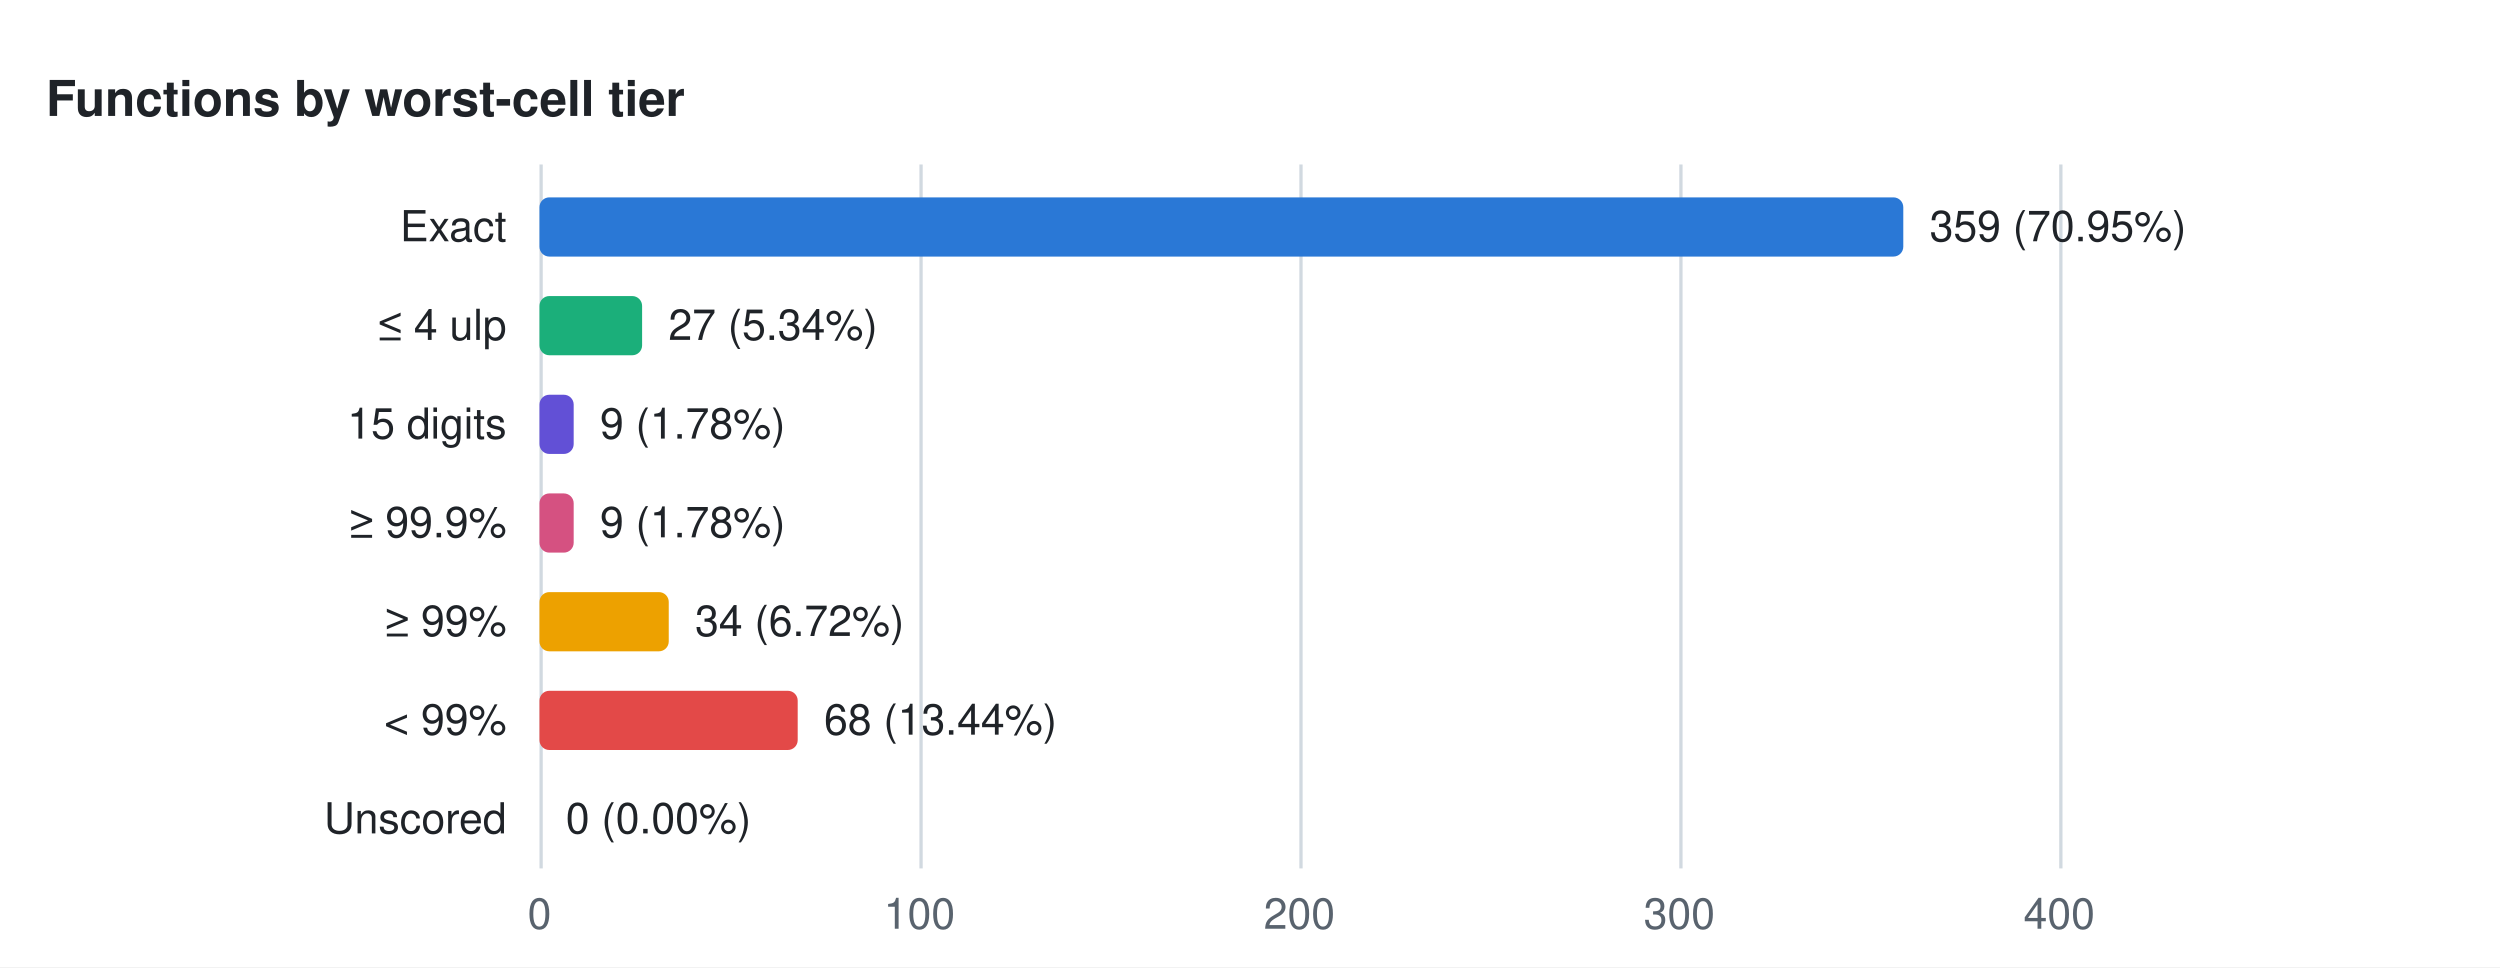
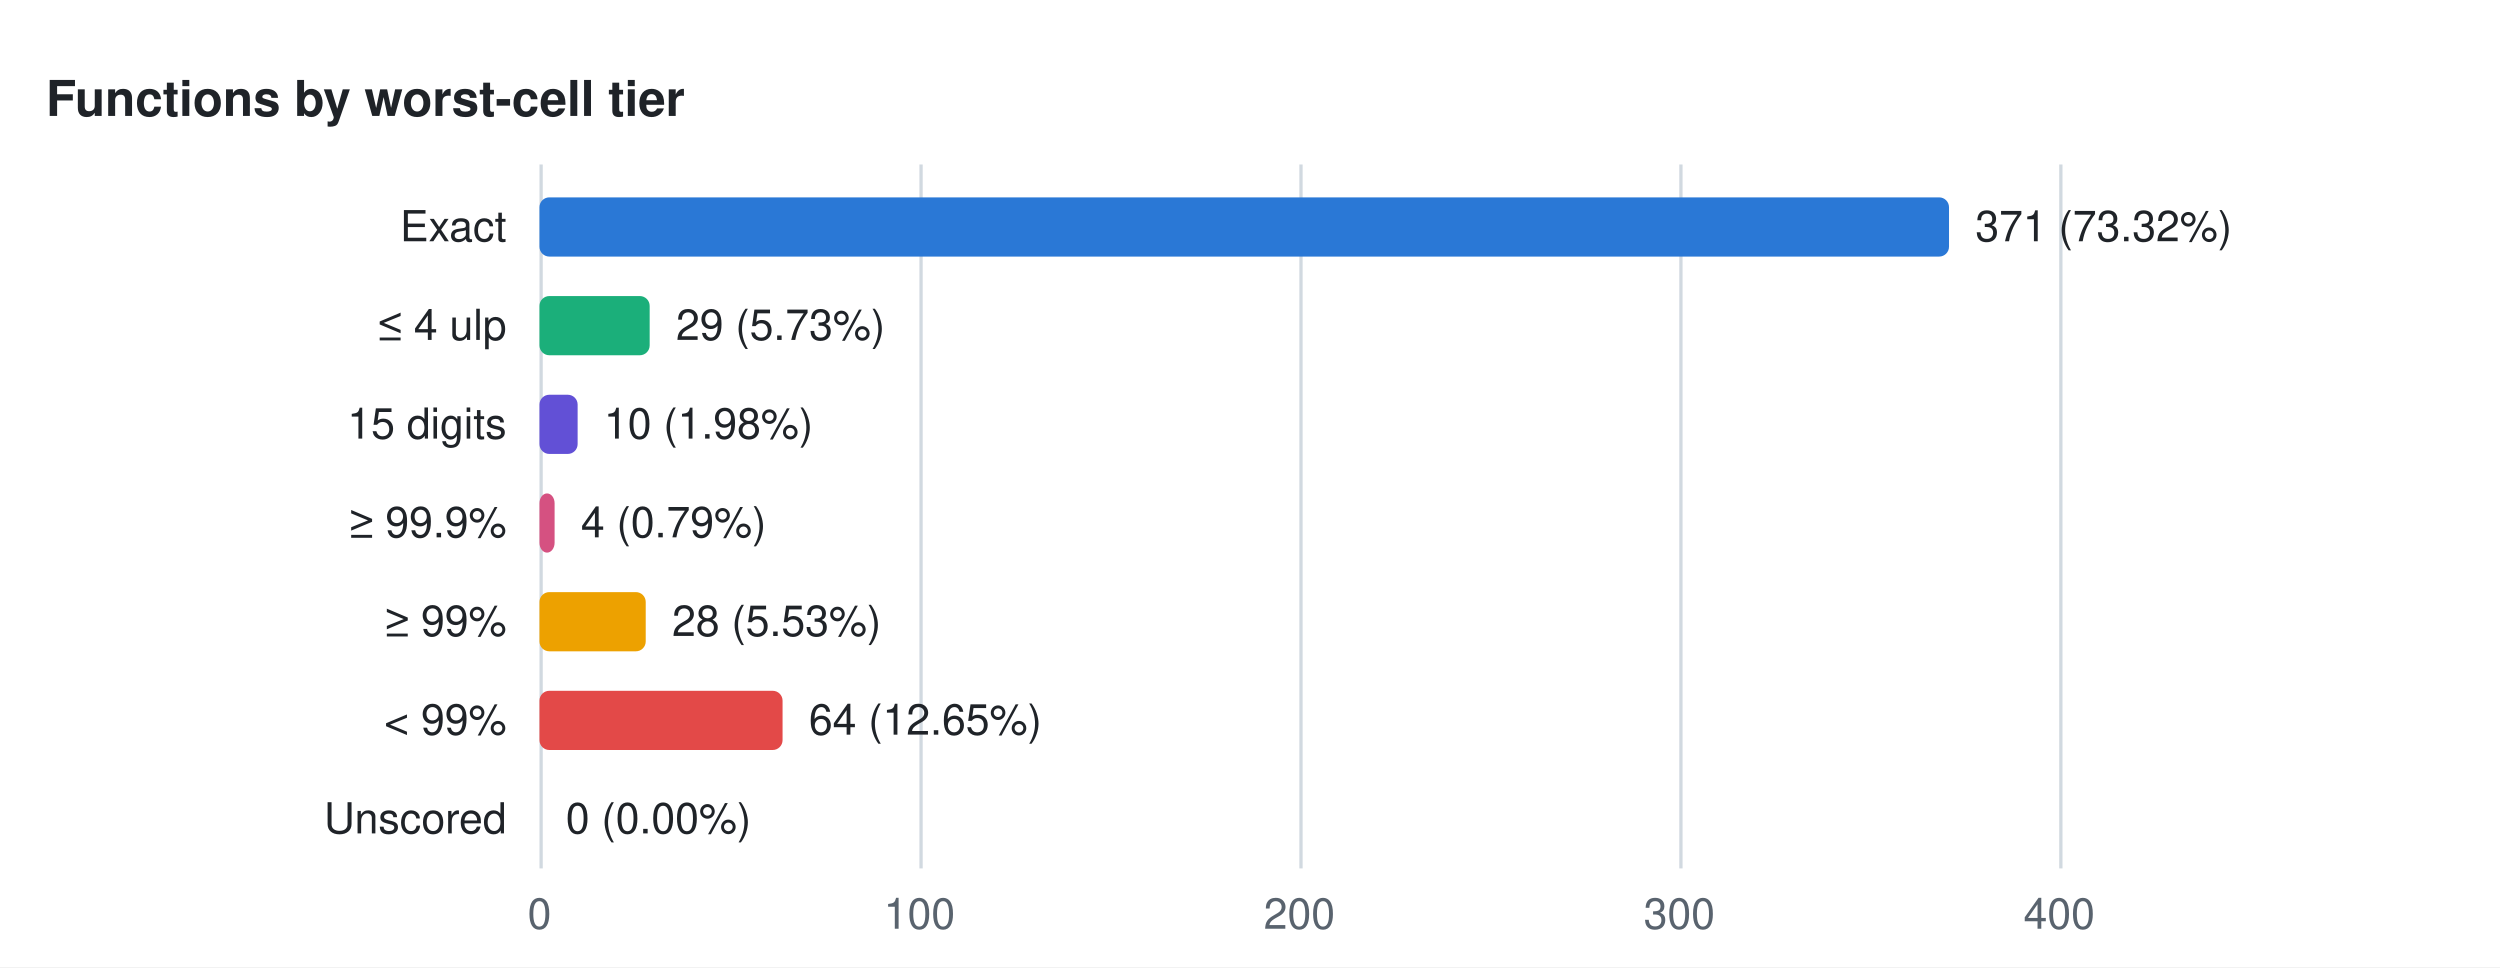
<svg xmlns="http://www.w3.org/2000/svg" width="760" height="294" viewBox="0 0 760 294" role="img" aria-labelledby="t d">
  <style>text{font-family:system-ui,-apple-system,'Segoe UI',Helvetica,Arial,sans-serif;font-size:13px}.title{font-size:15px;font-weight:600}.num{font-variant-numeric:tabular-nums}.bg{fill:#ffffff}.ink{fill:#1f2328}.muted{fill:#59636e}.grid{fill:#d1d9e0}.b-exact{fill:#2a78d6}.b-ulp4{fill:#1baf7a}.b-digits15{fill:#6250d6}.b-rate999{fill:#d55181}.b-rate99{fill:#eda100}.b-below99{fill:#e34948}.b-unscored{fill:#4b5563}.in-exact{fill:#000000}.in-ulp4{fill:#000000}.in-digits15{fill:#ffffff}.in-rate999{fill:#000000}.in-rate99{fill:#000000}.in-below99{fill:#000000}.in-unscored{fill:#ffffff}@media (prefers-color-scheme: dark){.bg{fill:#0d1117}.ink{fill:#f0f6fc}.muted{fill:#9198a1}.grid{fill:#3d444d}.b-exact{fill:#3987e5}.b-ulp4{fill:#199e70}.b-digits15{fill:#9085e9}.b-rate999{fill:#d55181}.b-rate99{fill:#c98500}.b-below99{fill:#d03f3f}.b-unscored{fill:#9ca3af}.in-exact{fill:#000000}.in-ulp4{fill:#000000}.in-digits15{fill:#000000}.in-rate999{fill:#000000}.in-rate99{fill:#000000}.in-below99{fill:#ffffff}.in-unscored{fill:#000000}}</style>
  <rect class="bg" fill="#ffffff" x="0" y="0" width="760" height="294" />
  <g transform="translate(14,14)">
    <text x="0.0" y="16.0" class="ink title" fill="#1f2328" text-anchor="start" dominant-baseline="middle">Functions by worst-cell tier</text>
    <rect class="grid" fill="#d1d9e0" x="150.0" y="36" width="1" height="214" />
    <text x="150.0" y="264.0" class="muted num" fill="#59636e" text-anchor="middle" dominant-baseline="middle">0</text>
    <rect class="grid" fill="#d1d9e0" x="265.5" y="36" width="1" height="214" />
    <text x="265.5" y="264.0" class="muted num" fill="#59636e" text-anchor="middle" dominant-baseline="middle">100</text>
    <rect class="grid" fill="#d1d9e0" x="381.0" y="36" width="1" height="214" />
    <text x="381.0" y="264.0" class="muted num" fill="#59636e" text-anchor="middle" dominant-baseline="middle">200</text>
    <rect class="grid" fill="#d1d9e0" x="496.5" y="36" width="1" height="214" />
    <text x="496.5" y="264.0" class="muted num" fill="#59636e" text-anchor="middle" dominant-baseline="middle">300</text>
    <rect class="grid" fill="#d1d9e0" x="612.0" y="36" width="1" height="214" />
    <text x="612.0" y="264.0" class="muted num" fill="#59636e" text-anchor="middle" dominant-baseline="middle">400</text>
    <text x="140.0" y="55.0" class="ink" fill="#1f2328" text-anchor="end" dominant-baseline="middle">Exact</text>
-     <rect class="b-exact" fill="#2a78d6" x="150.0" y="46.0" width="414.6" height="18" rx="3" />
-     <text x="572.6" y="55.0" class="ink num" fill="#1f2328" text-anchor="start" dominant-baseline="middle">359 (70.95%)</text>
+     <rect class="b-exact" fill="#2a78d6" x="150.0" y="46.0" width="428.5" height="18" rx="3" />
+     <text x="586.5" y="55.0" class="ink num" fill="#1f2328" text-anchor="start" dominant-baseline="middle">371 (73.32%)</text>
    <text x="140.0" y="85.0" class="ink" fill="#1f2328" text-anchor="end" dominant-baseline="middle">≤ 4 ulp</text>
-     <rect class="b-ulp4" fill="#1baf7a" x="150.0" y="76.0" width="31.2" height="18" rx="3" />
-     <text x="189.2" y="85.0" class="ink num" fill="#1f2328" text-anchor="start" dominant-baseline="middle">27 (5.34%)</text>
+     <rect class="b-ulp4" fill="#1baf7a" x="150.0" y="76.0" width="33.5" height="18" rx="3" />
+     <text x="191.5" y="85.0" class="ink num" fill="#1f2328" text-anchor="start" dominant-baseline="middle">29 (5.73%)</text>
    <text x="140.0" y="115.0" class="ink" fill="#1f2328" text-anchor="end" dominant-baseline="middle">15 digits</text>
-     <rect class="b-digits15" fill="#6250d6" x="150.0" y="106.0" width="10.4" height="18" rx="3" />
-     <text x="168.4" y="115.0" class="ink num" fill="#1f2328" text-anchor="start" dominant-baseline="middle">9 (1.78%)</text>
+     <rect class="b-digits15" fill="#6250d6" x="150.0" y="106.0" width="11.6" height="18" rx="3" />
+     <text x="169.6" y="115.0" class="ink num" fill="#1f2328" text-anchor="start" dominant-baseline="middle">10 (1.98%)</text>
    <text x="140.0" y="145.0" class="ink" fill="#1f2328" text-anchor="end" dominant-baseline="middle">≥ 99.9%</text>
-     <rect class="b-rate999" fill="#d55181" x="150.0" y="136.0" width="10.4" height="18" rx="3" />
-     <text x="168.4" y="145.0" class="ink num" fill="#1f2328" text-anchor="start" dominant-baseline="middle">9 (1.78%)</text>
+     <rect class="b-rate999" fill="#d55181" x="150.0" y="136.0" width="4.6" height="18" rx="3" />
+     <text x="162.6" y="145.0" class="ink num" fill="#1f2328" text-anchor="start" dominant-baseline="middle">4 (0.79%)</text>
    <text x="140.0" y="175.0" class="ink" fill="#1f2328" text-anchor="end" dominant-baseline="middle">≥ 99%</text>
-     <rect class="b-rate99" fill="#eda100" x="150.0" y="166.0" width="39.3" height="18" rx="3" />
-     <text x="197.3" y="175.0" class="ink num" fill="#1f2328" text-anchor="start" dominant-baseline="middle">34 (6.72%)</text>
+     <rect class="b-rate99" fill="#eda100" x="150.0" y="166.0" width="32.3" height="18" rx="3" />
+     <text x="190.3" y="175.0" class="ink num" fill="#1f2328" text-anchor="start" dominant-baseline="middle">28 (5.53%)</text>
    <text x="140.0" y="205.0" class="ink" fill="#1f2328" text-anchor="end" dominant-baseline="middle">&lt; 99%</text>
-     <rect class="b-below99" fill="#e34948" x="150.0" y="196.0" width="78.5" height="18" rx="3" />
-     <text x="236.5" y="205.0" class="ink num" fill="#1f2328" text-anchor="start" dominant-baseline="middle">68 (13.44%)</text>
+     <rect class="b-below99" fill="#e34948" x="150.0" y="196.0" width="73.9" height="18" rx="3" />
+     <text x="231.9" y="205.0" class="ink num" fill="#1f2328" text-anchor="start" dominant-baseline="middle">64 (12.65%)</text>
    <text x="140.0" y="235.0" class="ink" fill="#1f2328" text-anchor="end" dominant-baseline="middle">Unscored</text>
    <text x="158.0" y="235.0" class="ink num" fill="#1f2328" text-anchor="start" dominant-baseline="middle">0 (0.00%)</text>
  </g>
</svg>
